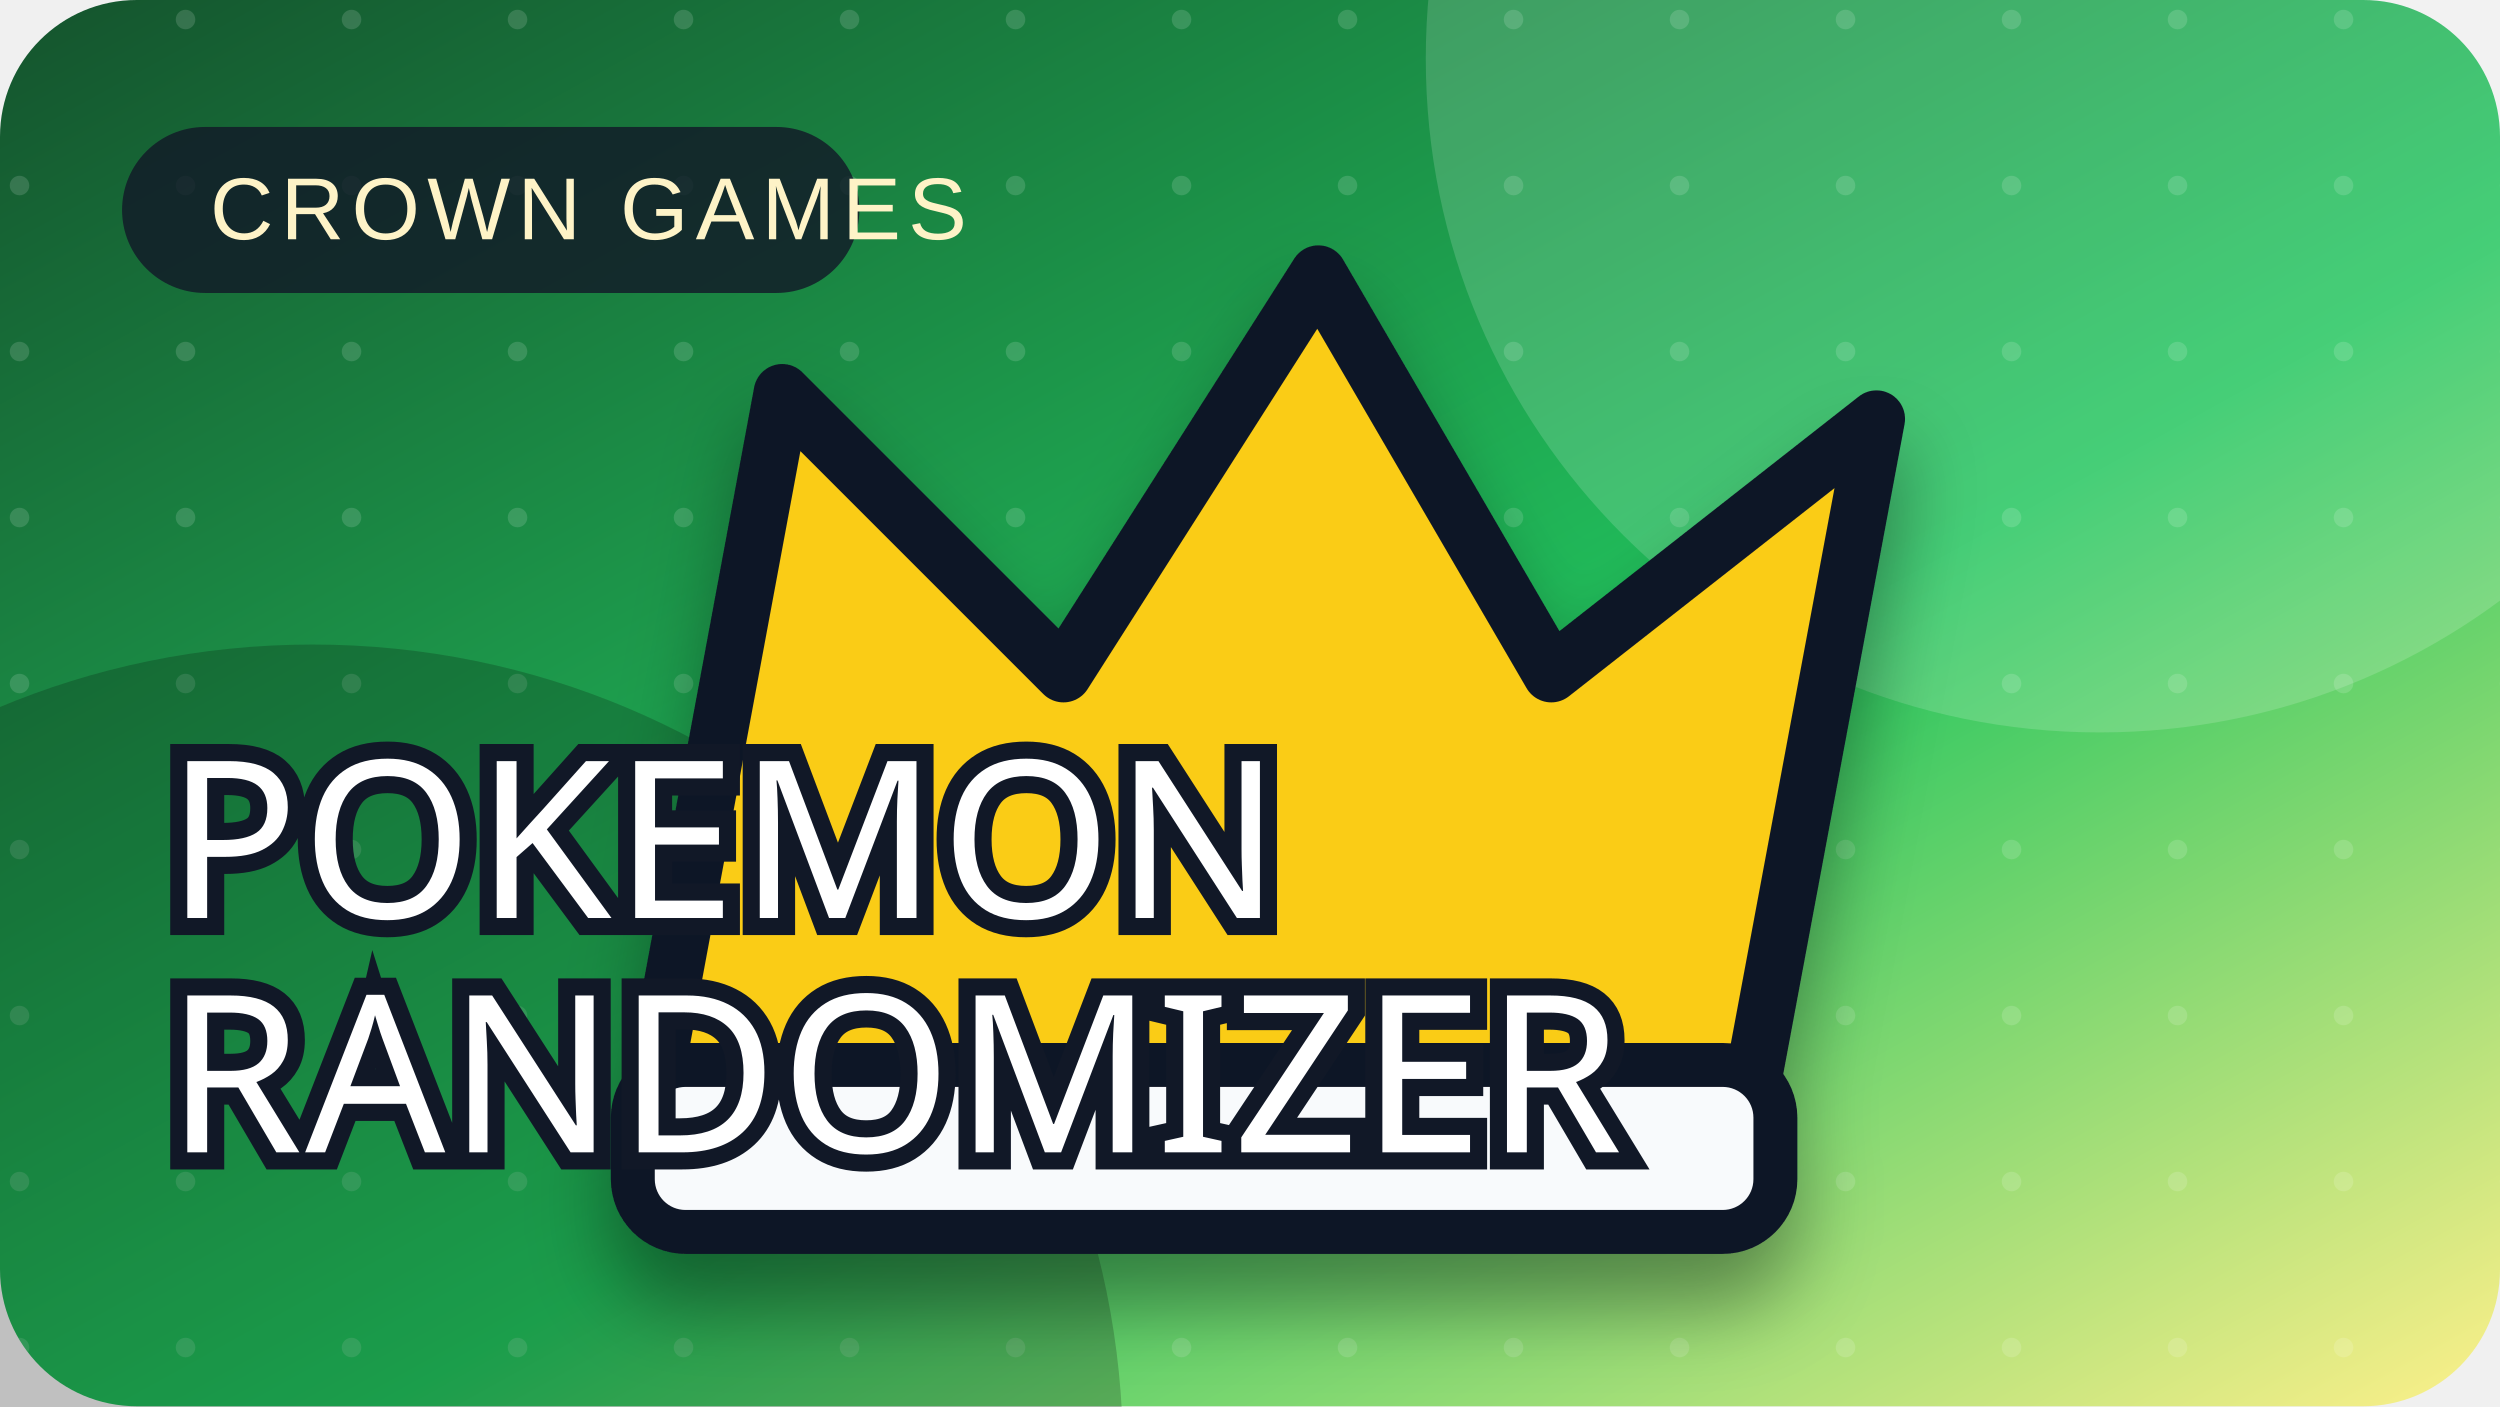
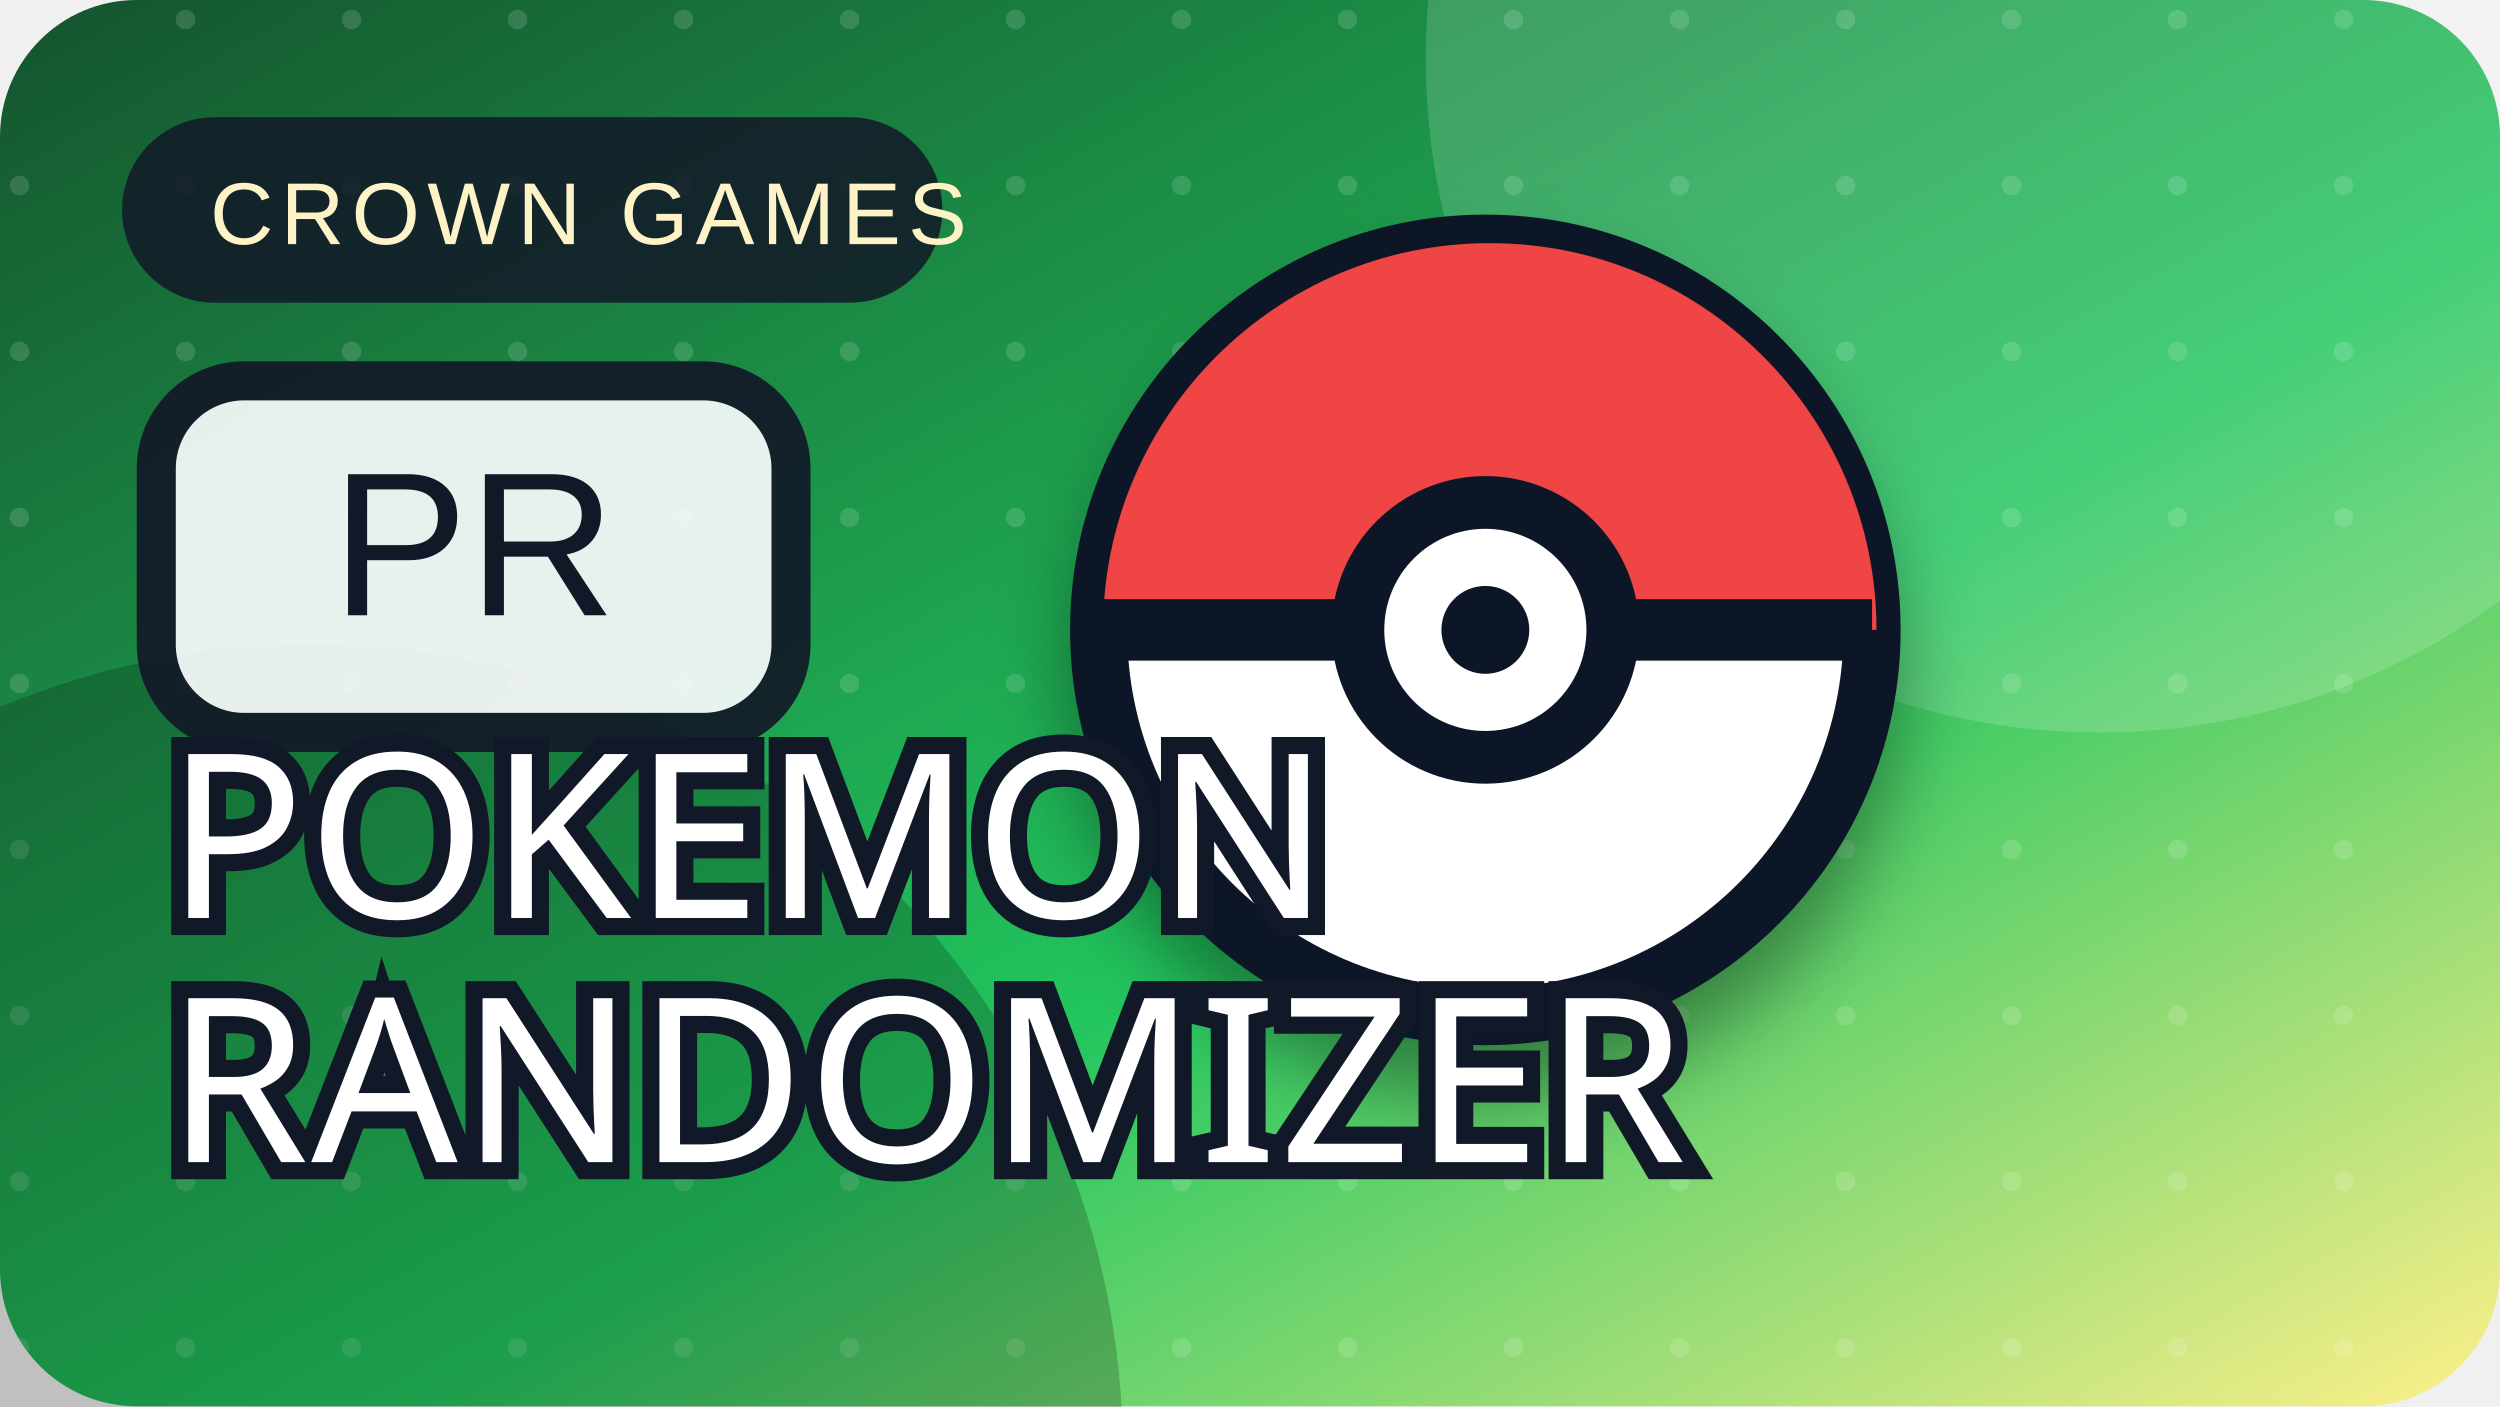
<svg xmlns="http://www.w3.org/2000/svg" width="512" height="288" viewBox="0 0 512 288" role="img" aria-label="Pokemon Randomizer">
  <defs>
    <linearGradient id="g1049814468bg" x1="0" y1="0" x2="1" y2="1">
      <stop offset="0" stop-color="#14532d" />
      <stop offset=".58" stop-color="#22c55e" />
      <stop offset="1" stop-color="#fef08a" />
    </linearGradient>
    <filter id="g1049814468shadow" x="-20%" y="-20%" width="140%" height="140%">
      <feDropShadow dx="0" dy="12" stdDeviation="9" flood-color="#000" flood-opacity=".38" />
    </filter>
    <pattern id="g1049814468dots" width="34" height="34" patternUnits="userSpaceOnUse">
      <circle cx="4" cy="4" r="2" fill="#fff" opacity=".2" />
    </pattern>
  </defs>
  <rect width="512" height="288" rx="28" fill="url(#g1049814468bg)" />
  <rect width="512" height="288" rx="28" fill="url(#g1049814468dots)" opacity=".7" />
  <circle cx="430" cy="12" r="138" fill="#fff" opacity=".16" />
  <circle cx="64" cy="298" r="166" fill="#000" opacity=".2" />
  <g filter="url(#g1049814468shadow)" transform="translate(18 -6) scale(.9)">
-     <path d="M158 96l64 64 58-91 53 91 74-58-28 150H129z" fill="#facc15" stroke="#111827" stroke-width="13" stroke-linejoin="round" />
-     <rect x="124" y="249" width="260" height="38" rx="12" fill="#f8fafc" stroke="#111827" stroke-width="10" />
+     <circle cx="318" cy="150" r="88" fill="#fff" stroke="#111827" stroke-width="13" />
+     <path d="M231 150a88 88 0 0 1 176 0z" fill="#ef4444" />
+     <path d="M230 150h176" stroke="#111827" stroke-width="14" />
+     <circle cx="318" cy="150" r="29" fill="#fff" stroke="#111827" stroke-width="12" />
+     <circle cx="318" cy="150" r="10" fill="#111827" />
  </g>
-   <rect x="25" y="26" width="151" height="34" rx="17" fill="#111827" opacity=".82" />
-   <text x="43" y="49" font-size="18" font-family="Arial Black, Arial, sans-serif" fill="#fef3c7" letter-spacing="1.5">CROWN GAMES</text>
-   <text x="34" y="188" font-size="45" font-family="Impact, Arial Black, sans-serif" fill="#fff" stroke="#111827" stroke-width="7" paint-order="stroke" letter-spacing=".5">POKEMON</text>
-   <text x="34" y="236" font-size="45" font-family="Impact, Arial Black, sans-serif" fill="#fff" stroke="#111827" stroke-width="7" paint-order="stroke" letter-spacing=".5">RANDOMIZER</text>
+   <rect x="25" y="24" width="168" height="38" rx="19" fill="#111827" opacity=".86" />
+   <text x="43" y="50" font-size="18" font-family="Arial Black, Arial, sans-serif" fill="#fef3c7" letter-spacing="1.5">CROWN GAMES</text>
+   <rect x="32" y="78" width="130" height="72" rx="18" fill="#f8fafc" stroke="#111827" stroke-width="8" opacity=".92" />
+   <text x="97" y="126" text-anchor="middle" font-size="42" font-family="Arial Black, Arial, sans-serif" fill="#111827">PR</text>
+   <text x="34" y="188" font-size="47" font-family="Impact, Arial Black, sans-serif" fill="#fff" stroke="#111827" stroke-width="7" paint-order="stroke" letter-spacing=".5">POKEMON</text>
+   <text x="34" y="238" font-size="47" font-family="Impact, Arial Black, sans-serif" fill="#fff" stroke="#111827" stroke-width="7" paint-order="stroke" letter-spacing=".5">RANDOMIZER</text>
</svg>
